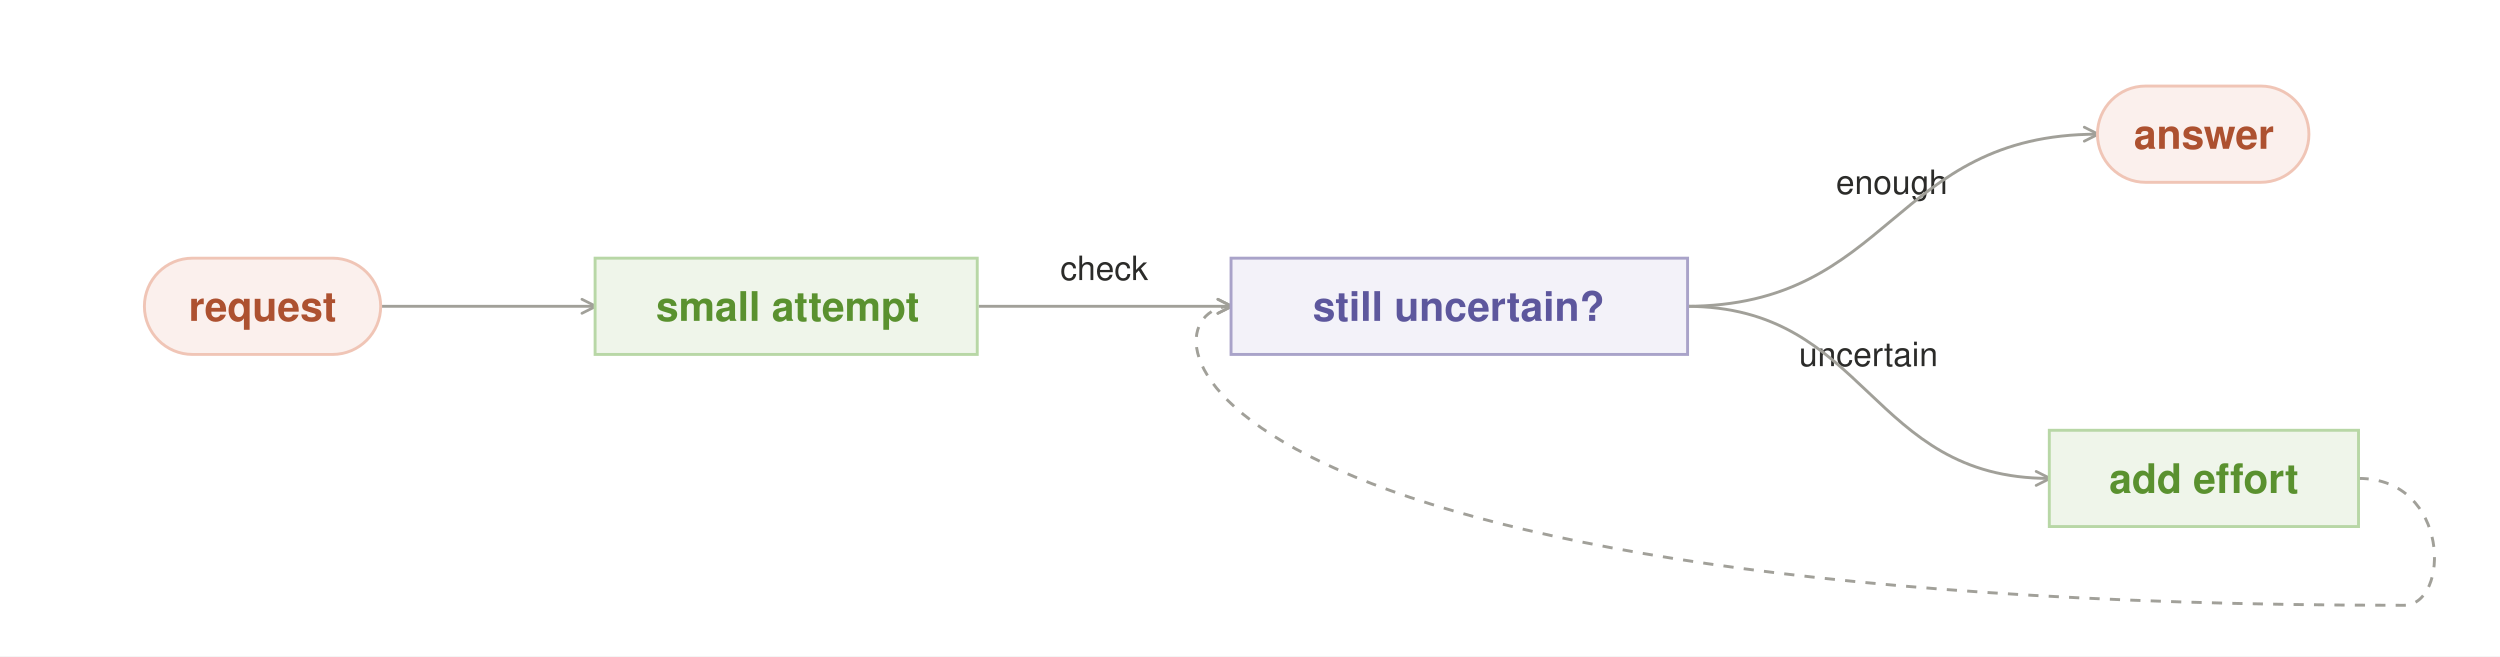
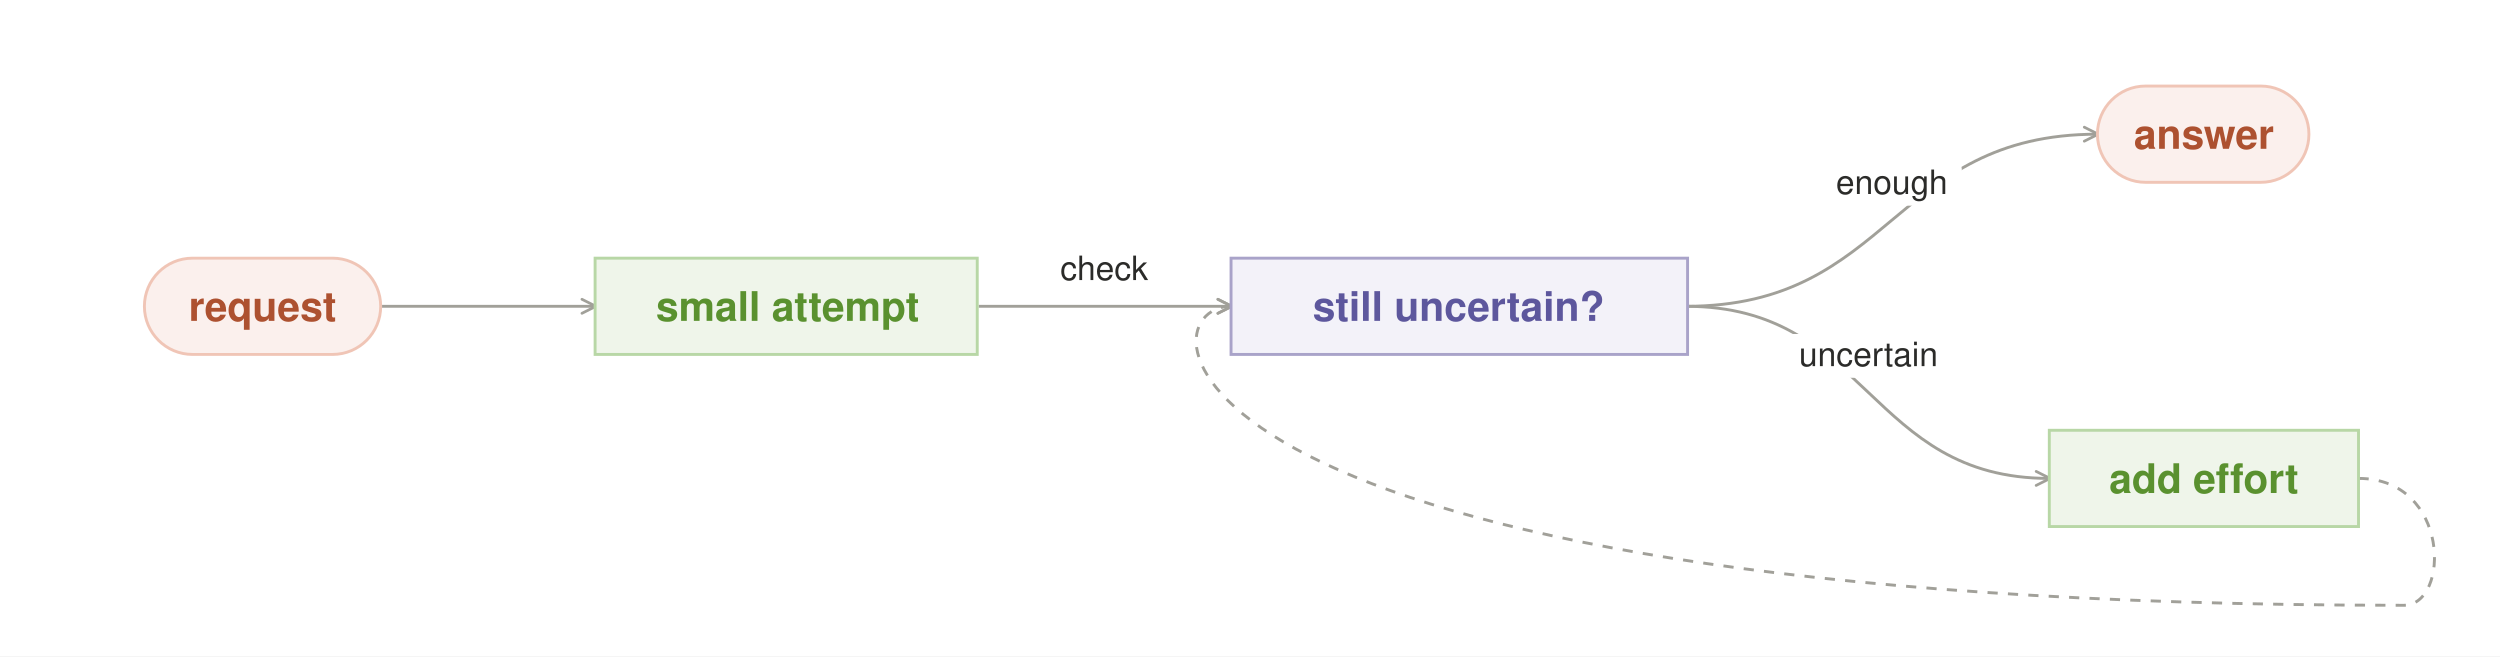
<svg xmlns="http://www.w3.org/2000/svg" viewBox="0 0 1714 450" font-family="Avenir Next, Nunito, Segoe UI, Helvetica, Arial, sans-serif" role="img" aria-labelledby="t">
  <defs>
    <marker id="ha" markerWidth="13.3" markerHeight="13.3" refX="11" refY="7.0" orient="auto" markerUnits="userSpaceOnUse">
      <path d="M2 2.2 L11.5 7.0 L2 11.8" fill="none" stroke="#a1a099" stroke-width="1.9" stroke-linecap="round" stroke-linejoin="round" />
    </marker>
    <marker id="Ha" markerWidth="18.1" markerHeight="18.1" refX="15" refY="9.5" orient="auto" markerUnits="userSpaceOnUse">
      <path d="M2 3.0 L15.6 9.5 L2 16.0" fill="none" stroke="#a1a099" stroke-width="3.0" stroke-linecap="round" stroke-linejoin="round" />
    </marker>
    <marker id="hg" markerWidth="13.3" markerHeight="13.3" refX="11" refY="7.0" orient="auto" markerUnits="userSpaceOnUse">
      <path d="M2 2.2 L11.5 7.0 L2 11.8" fill="none" stroke="#5a912f" stroke-width="1.9" stroke-linecap="round" stroke-linejoin="round" />
    </marker>
    <marker id="Hg" markerWidth="18.1" markerHeight="18.1" refX="15" refY="9.5" orient="auto" markerUnits="userSpaceOnUse">
      <path d="M2 3.0 L15.6 9.5 L2 16.0" fill="none" stroke="#5a912f" stroke-width="3.0" stroke-linecap="round" stroke-linejoin="round" />
    </marker>
    <marker id="hp" markerWidth="13.3" markerHeight="13.3" refX="11" refY="7.0" orient="auto" markerUnits="userSpaceOnUse">
      <path d="M2 2.2 L11.5 7.0 L2 11.8" fill="none" stroke="#5d579d" stroke-width="1.9" stroke-linecap="round" stroke-linejoin="round" />
    </marker>
    <marker id="Hp" markerWidth="18.1" markerHeight="18.1" refX="15" refY="9.5" orient="auto" markerUnits="userSpaceOnUse">
      <path d="M2 3.0 L15.6 9.5 L2 16.0" fill="none" stroke="#5d579d" stroke-width="3.0" stroke-linecap="round" stroke-linejoin="round" />
    </marker>
    <marker id="hc" markerWidth="13.3" markerHeight="13.3" refX="11" refY="7.0" orient="auto" markerUnits="userSpaceOnUse">
      <path d="M2 2.2 L11.5 7.0 L2 11.8" fill="none" stroke="#ad5130" stroke-width="1.9" stroke-linecap="round" stroke-linejoin="round" />
    </marker>
    <marker id="Hc" markerWidth="18.1" markerHeight="18.1" refX="15" refY="9.5" orient="auto" markerUnits="userSpaceOnUse">
      <path d="M2 3.0 L15.6 9.5 L2 16.0" fill="none" stroke="#ad5130" stroke-width="3.0" stroke-linecap="round" stroke-linejoin="round" />
    </marker>
    <marker id="hk" markerWidth="13.3" markerHeight="13.3" refX="11" refY="7.0" orient="auto" markerUnits="userSpaceOnUse">
      <path d="M2 2.2 L11.5 7.0 L2 11.8" fill="none" stroke="#2b2b29" stroke-width="1.9" stroke-linecap="round" stroke-linejoin="round" />
    </marker>
    <marker id="Hk" markerWidth="18.1" markerHeight="18.1" refX="15" refY="9.5" orient="auto" markerUnits="userSpaceOnUse">
      <path d="M2 3.0 L15.6 9.5 L2 16.0" fill="none" stroke="#2b2b29" stroke-width="3.0" stroke-linecap="round" stroke-linejoin="round" />
    </marker>
  </defs>
  <rect width="1714" height="450" fill="#fff" />
-   <text x="757" y="192" text-anchor="middle" fill="#2b2b29" font-size="23">check</text>
-   <text x="1297" y="133" text-anchor="middle" fill="#2b2b29" font-size="23">enough</text>
-   <text x="1281" y="251" text-anchor="middle" fill="#2b2b29" font-size="23">uncertain</text>
  <path d="M 261 210 C 335 210, 335 210, 408 210" fill="none" stroke="#a1a099" stroke-width="2" marker-end="url(#ha)" />
  <path d="M 671 210 C 757 210, 757 210, 844 210" fill="none" stroke="#a1a099" stroke-width="2" marker-end="url(#ha)" />
  <path d="M 1156 210 C 1297 210, 1297 92, 1438 92" fill="none" stroke="#a1a099" stroke-width="2" marker-end="url(#ha)" />
  <path d="M 1156 210 C 1281 210, 1281 328, 1405 328" fill="none" stroke="#a1a099" stroke-width="2" marker-end="url(#ha)" />
  <path d="M 1617 328 C 1680 328, 1680 415, 1648 415 C 781 415, 781 210, 844 210" fill="none" stroke="#a1a099" stroke-width="2" stroke-dasharray="7 7" marker-end="url(#ha)" />
+   <rect class="edge-label-bg" x="717" y="170" width="81" height="30" rx="5" fill="#fff" />
+   <text class="edge-label" x="757" y="192" text-anchor="middle" fill="#2b2b29" font-size="23">check</text>
+   <rect class="edge-label-bg" x="1250" y="111" width="95" height="30" rx="5" fill="#fff" />
+   <text class="edge-label" x="1297" y="133" text-anchor="middle" fill="#2b2b29" font-size="23">enough</text>
+   <rect class="edge-label-bg" x="1212" y="229" width="136" height="30" rx="5" fill="#fff" />
+   <text class="edge-label" x="1281" y="251" text-anchor="middle" fill="#2b2b29" font-size="23">uncertain</text>
  <rect x="99" y="177" width="162" height="66" rx="33" fill="#fbf0ed" stroke="#f0c5b6" stroke-width="2" />
  <text x="180" y="220" text-anchor="middle" fill="#ad5130" font-size="28" font-weight="600">request</text>
  <rect x="408" y="177" width="262" height="66" rx="0" fill="#eff5ea" stroke="#b8d7a6" stroke-width="2" />
  <text x="540" y="220" text-anchor="middle" fill="#5a912f" font-size="28" font-weight="600">small attempt</text>
  <rect x="844" y="177" width="313" height="66" rx="0" fill="#f3f2f9" stroke="#a9a3c9" stroke-width="2" />
  <text x="1000" y="220" text-anchor="middle" fill="#5d579d" font-size="28" font-weight="600">still uncertain?</text>
  <rect x="1438" y="59" width="145" height="66" rx="33" fill="#fbf0ed" stroke="#f0c5b6" stroke-width="2" />
  <text x="1511" y="102" text-anchor="middle" fill="#ad5130" font-size="28" font-weight="600">answer</text>
  <rect x="1405" y="295" width="212" height="66" rx="0" fill="#eff5ea" stroke="#b8d7a6" stroke-width="2" />
  <text x="1511" y="338" text-anchor="middle" fill="#5a912f" font-size="28" font-weight="600">add effort</text>
</svg>
